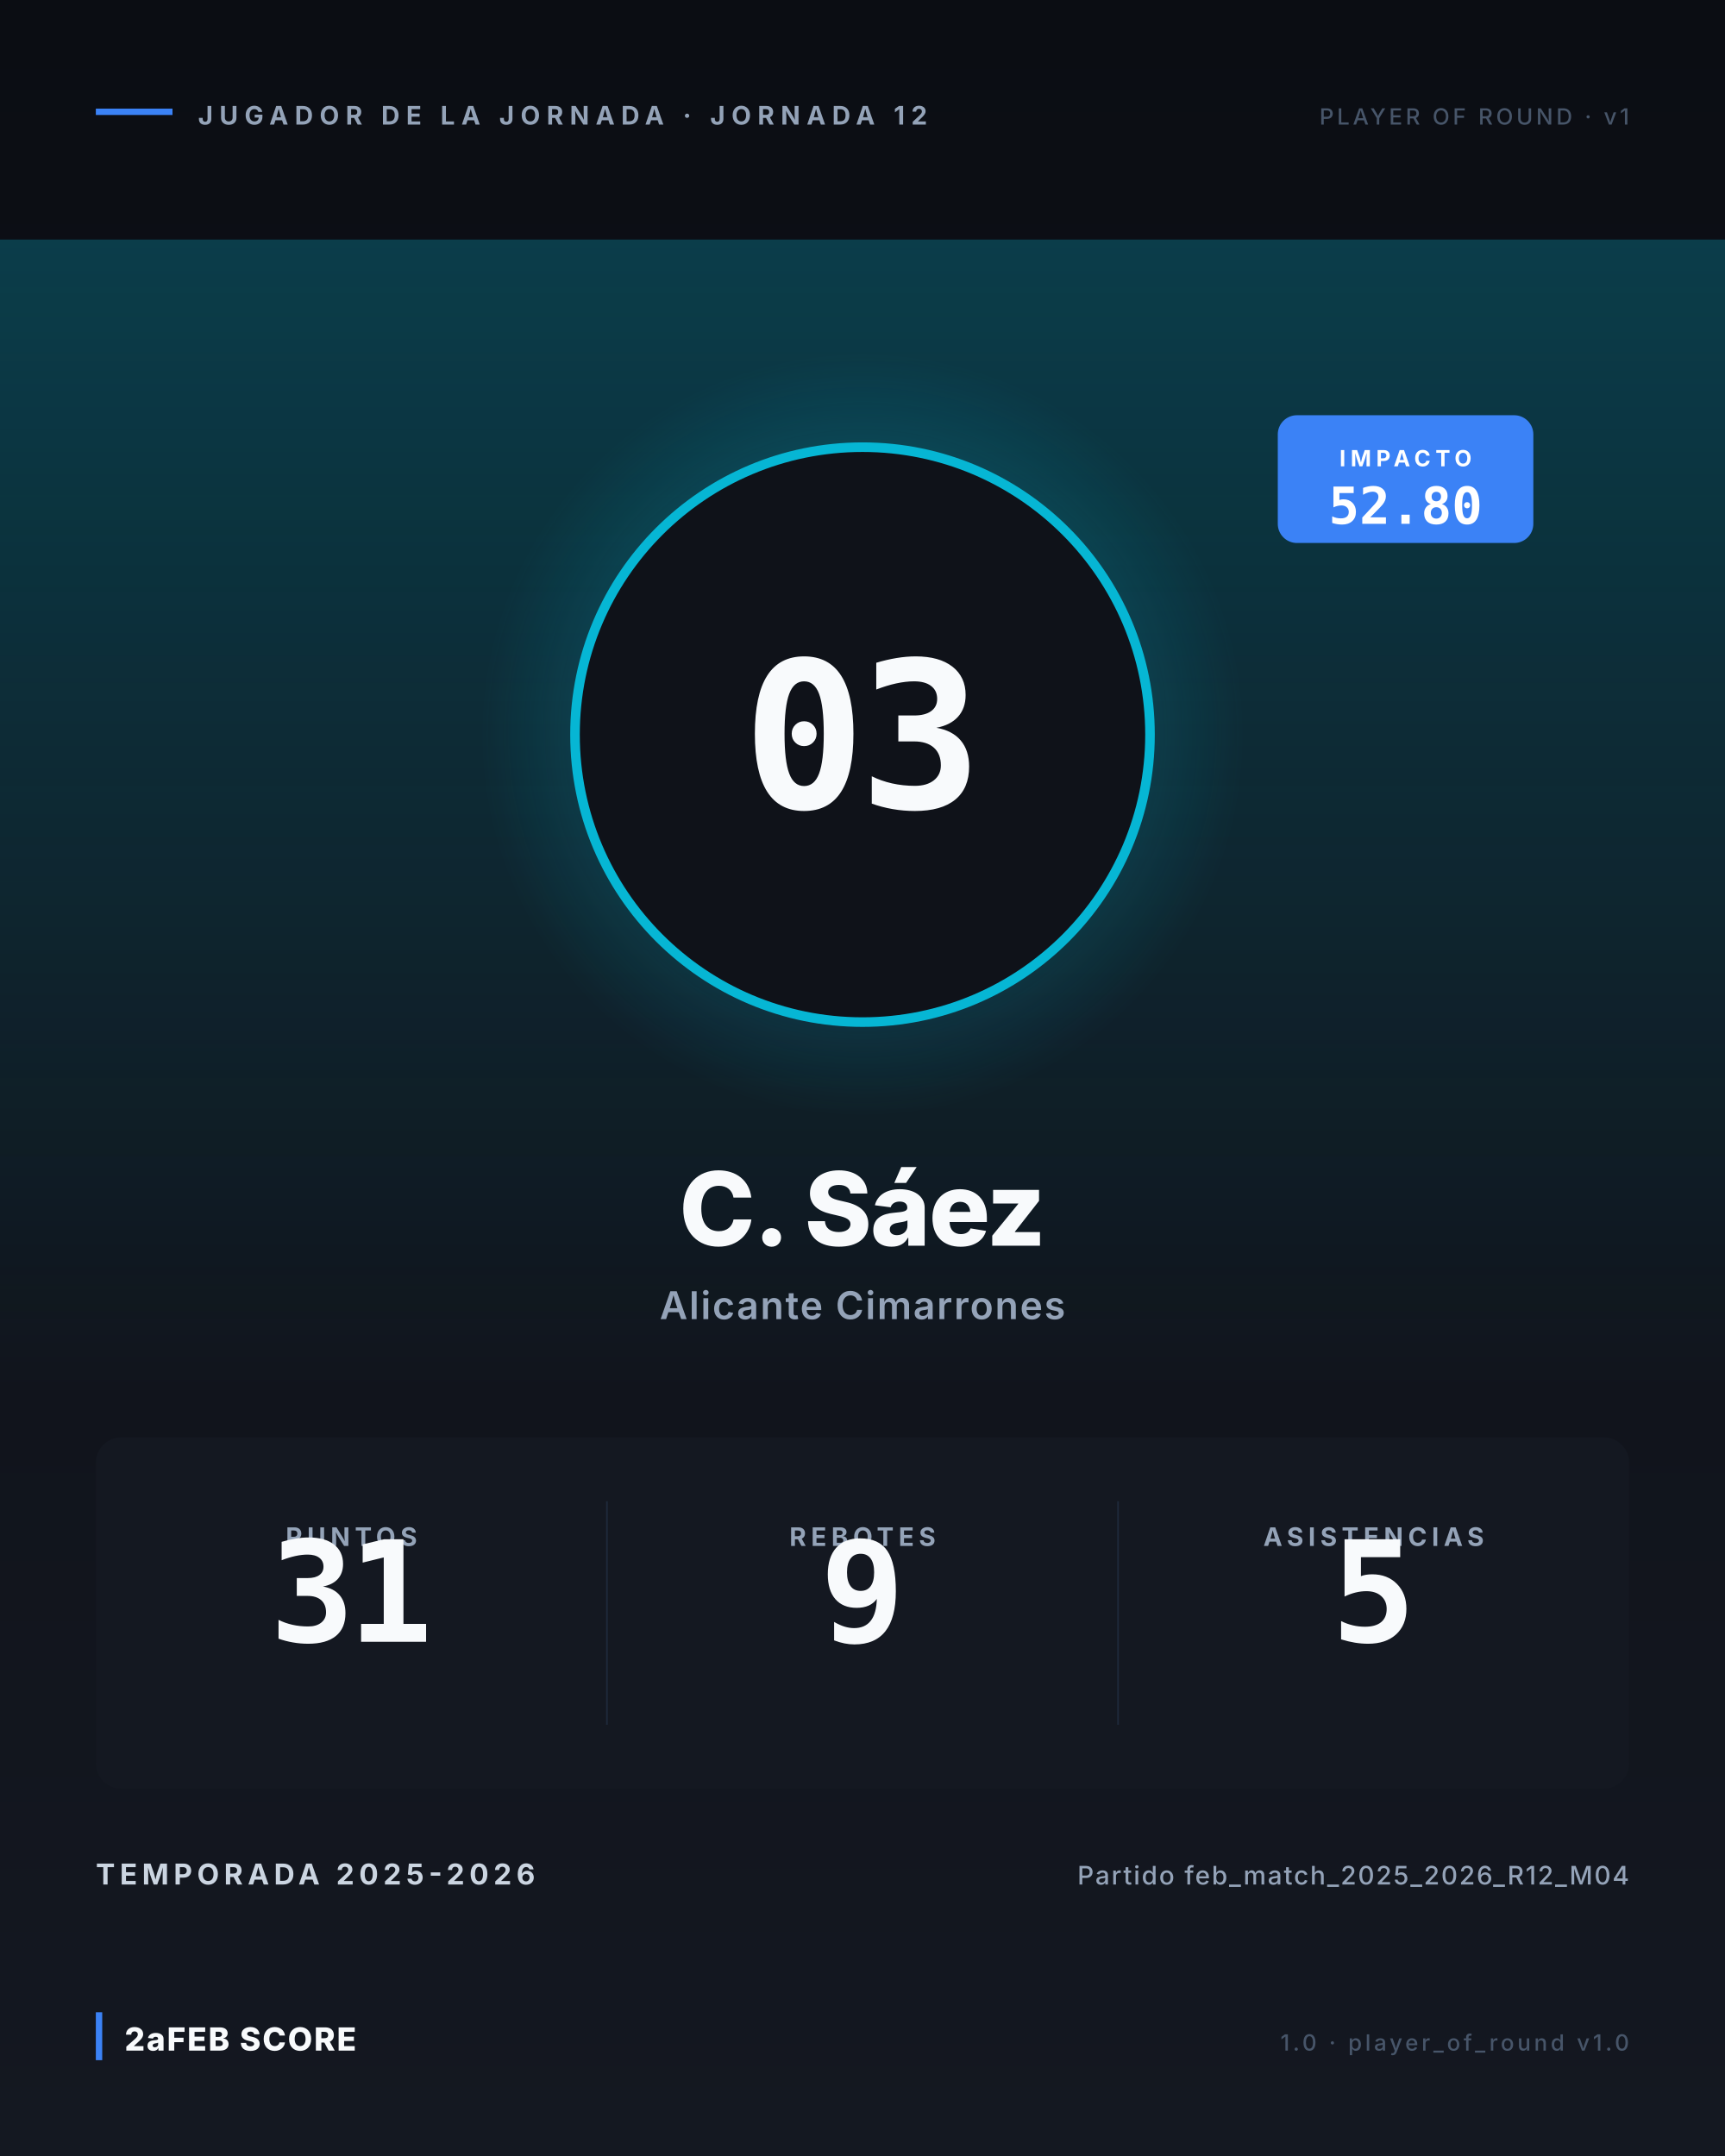
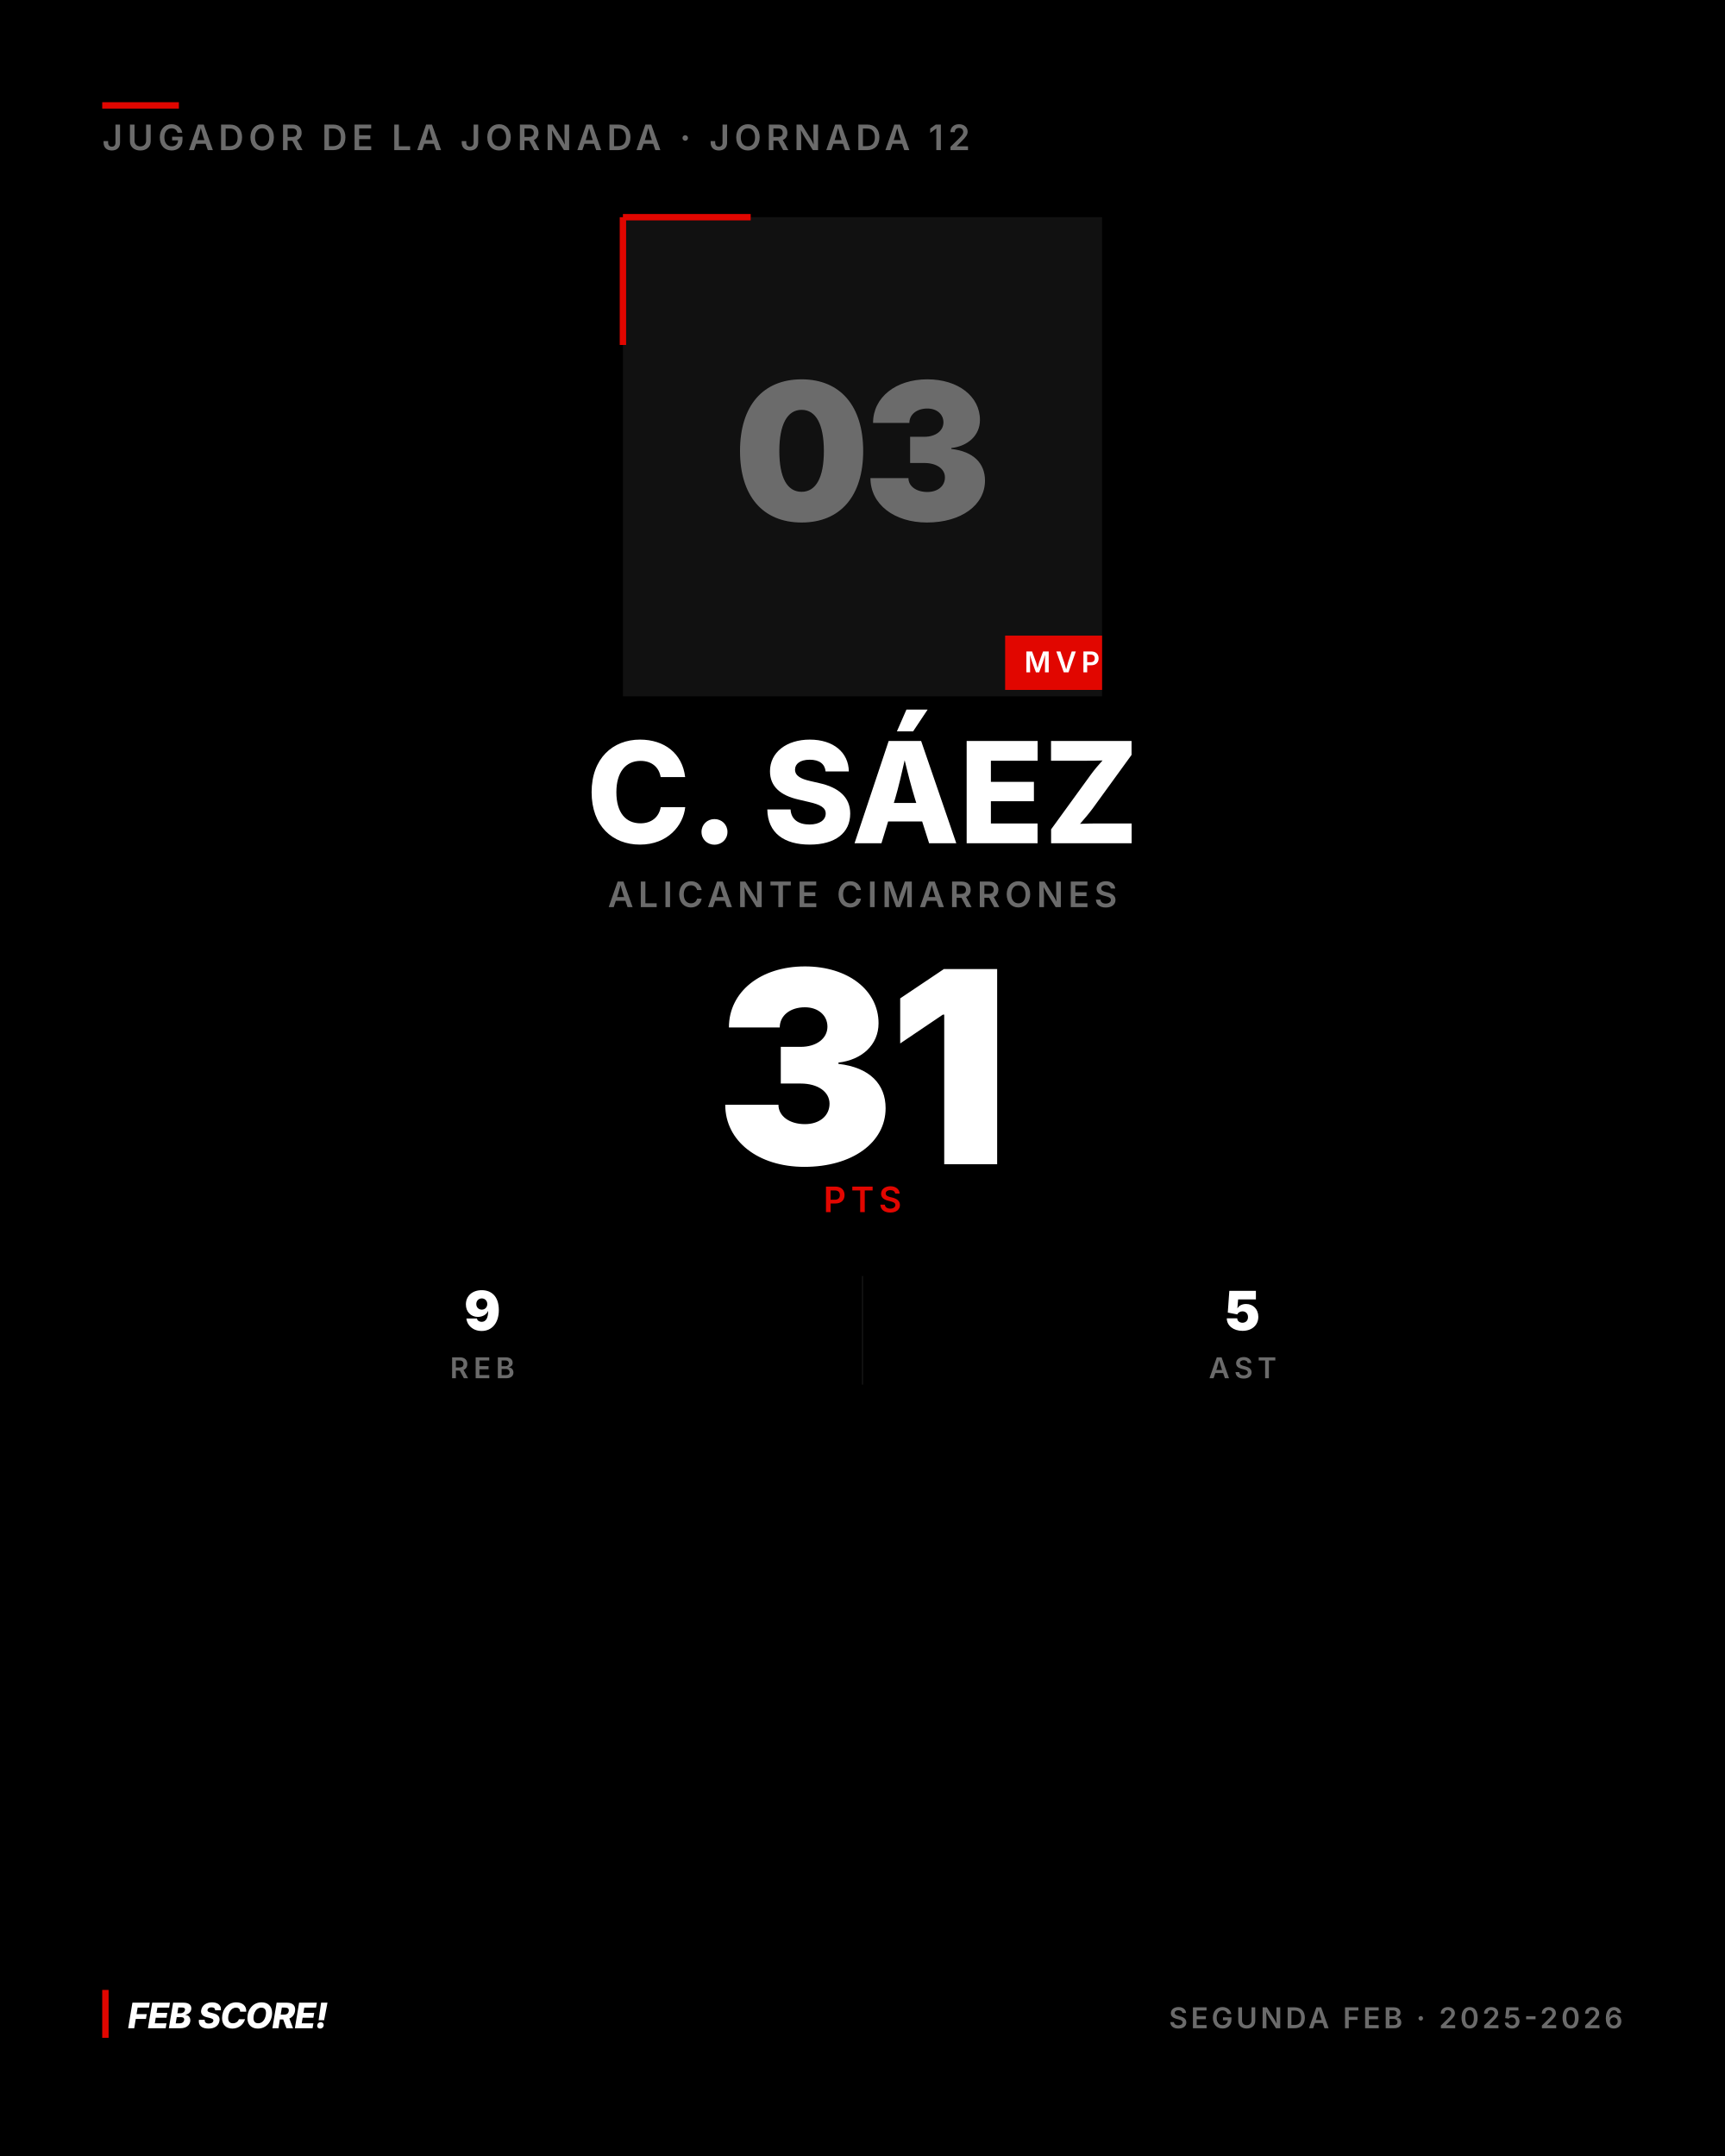
- <svg xmlns="http://www.w3.org/2000/svg" viewBox="0 0 1080 1350" width="1080" height="1350" font-family="Inter, -apple-system, sans-serif">
-   <defs>
-     <linearGradient id="bg" x1="0" y1="0" x2="0" y2="1">
-       <stop offset="0%" stop-color="#0b0d13" />
-       <stop offset="100%" stop-color="#141821" />
-     </linearGradient>
-     <linearGradient id="heroGlow" x1="0.5" y1="0" x2="0.5" y2="1">
-       <stop offset="0%" stop-color="#06b6d4" stop-opacity="0.28" />
-       <stop offset="100%" stop-color="#06b6d4" stop-opacity="0" />
-     </linearGradient>
-     <radialGradient id="portraitGlow" cx="0.5" cy="0.5" r="0.5">
-       <stop offset="0%" stop-color="#06b6d4" stop-opacity="0.5" />
-       <stop offset="100%" stop-color="#06b6d4" stop-opacity="0" />
-     </radialGradient>
-   </defs>
-   <rect width="1080" height="1350" fill="url(#bg)" />
-   <rect x="0" y="150" width="1080" height="720" fill="url(#heroGlow)" />
-   <g transform="translate(60, 60)">
-     <rect x="0" y="8" width="48" height="4" fill="#3b82f6" />
-     <text x="64" y="18" fill="#94a3b8" font-size="16" font-weight="700" letter-spacing="4">
-       JUGADOR DE LA JORNADA · JORNADA 12
-     </text>
-     <text x="960" y="18" fill="#475569" font-size="14" font-weight="500" text-anchor="end" letter-spacing="2">
-       PLAYER OF ROUND · v1
-     </text>
-   </g>
-   <g transform="translate(540, 460)">
-     <circle cx="0" cy="0" r="240" fill="url(#portraitGlow)" />
-     <circle cx="0" cy="0" r="180" fill="#0f1219" stroke="#06b6d4" stroke-width="6" />
-     <text x="0" y="46" fill="#f8fafc" font-size="128" font-weight="900" text-anchor="middle" font-family="'JetBrains Mono', monospace" letter-spacing="-4">
-       03
-     </text>
-   </g>
-   <g transform="translate(880, 300)">
-     <rect x="-80" y="-40" width="160" height="80" rx="12" fill="#3b82f6" />
-     <text x="0" y="-8" fill="#ffffff" font-size="14" font-weight="700" text-anchor="middle" letter-spacing="3">IMPACTO</text>
-     <text x="0" y="28" fill="#ffffff" font-size="32" font-weight="800" text-anchor="middle" font-family="'JetBrains Mono', monospace">
-       52.80
-     </text>
-   </g>
-   <g transform="translate(540, 780)">
-     <text x="0" y="0" fill="#f8fafc" font-size="64" font-weight="800" text-anchor="middle" letter-spacing="-1">
-       C. Sáez
-     </text>
-     <text x="0" y="46" fill="#94a3b8" font-size="24" font-weight="600" text-anchor="middle" letter-spacing="1">
-       Alicante Cimarrones
-     </text>
-   </g>
-   <g transform="translate(60, 900)">
-     <rect x="0" y="0" width="960" height="220" rx="16" fill="#141821" />
-     <g transform="translate(160, 110)">
-       <text x="0" y="-42" fill="#94a3b8" font-size="16" font-weight="700" text-anchor="middle" letter-spacing="3">PUNTOS</text>
-       <text x="0" y="18" fill="#f8fafc" font-size="88" font-weight="900" text-anchor="middle" font-family="'JetBrains Mono', monospace" letter-spacing="-4">
-         31
-       </text>
-     </g>
-     <line x1="320" y1="40" x2="320" y2="180" stroke="#1e293b" stroke-width="1" />
-     <g transform="translate(480, 110)">
-       <text x="0" y="-42" fill="#94a3b8" font-size="16" font-weight="700" text-anchor="middle" letter-spacing="3">REBOTES</text>
-       <text x="0" y="18" fill="#f8fafc" font-size="88" font-weight="900" text-anchor="middle" font-family="'JetBrains Mono', monospace" letter-spacing="-4">
-         9
-       </text>
-     </g>
-     <line x1="640" y1="40" x2="640" y2="180" stroke="#1e293b" stroke-width="1" />
-     <g transform="translate(800, 110)">
-       <text x="0" y="-42" fill="#94a3b8" font-size="16" font-weight="700" text-anchor="middle" letter-spacing="3">ASISTENCIAS</text>
-       <text x="0" y="18" fill="#f8fafc" font-size="88" font-weight="900" text-anchor="middle" font-family="'JetBrains Mono', monospace" letter-spacing="-4">
-         5
-       </text>
-     </g>
-   </g>
-   <g transform="translate(60, 1180)">
-     <text x="0" y="0" fill="#cbd5e1" font-size="18" font-weight="700" letter-spacing="3">
-       TEMPORADA 2025-2026
-     </text>
-     <text x="960" y="0" fill="#94a3b8" font-size="16" font-weight="500" text-anchor="end" letter-spacing="1">
-       Partido feb_match_2025_2026_R12_M04
-     </text>
-   </g>
-   <g transform="translate(60, 1260)">
-     <rect x="0" y="0" width="4" height="30" fill="#3b82f6" />
-     <text x="18" y="24" fill="#f8fafc" font-size="20" font-weight="800" letter-spacing="1">2aFEB SCORE</text>
-     <text x="960" y="24" fill="#475569" font-size="14" font-weight="500" text-anchor="end" letter-spacing="2">
-       1.0 · player_of_round v1.0
-     </text>
-   </g>
+ <svg xmlns="http://www.w3.org/2000/svg" viewBox="0 0 1080 1350" width="1080" height="1350" font-family="Inter, -apple-system, BlinkMacSystemFont, 'Segoe UI', sans-serif">
+   <rect x="0" y="0" width="1080" height="1350" fill="#000000" />
+   <rect x="64" y="64" width="48" height="4" fill="#E10600" />
+   <text x="64" y="94" fill="#6B6B6B" font-family="Inter, -apple-system, BlinkMacSystemFont, 'Segoe UI', sans-serif" font-size="22" font-weight="600" text-anchor="start" letter-spacing="3">JUGADOR DE LA JORNADA · JORNADA 12</text>
+   <rect x="390" y="136" width="300" height="300" fill="#111111" />
+   <line x1="390" y1="136" x2="470" y2="136" stroke="#E10600" stroke-width="4" />
+   <line x1="390" y1="136" x2="390" y2="216" stroke="#E10600" stroke-width="4" />
+   <text x="540" y="326" fill="#6B6B6B" font-family="Inter, -apple-system, BlinkMacSystemFont, 'Segoe UI', sans-serif" font-size="120" font-weight="900" text-anchor="middle" letter-spacing="-4">03</text>
+   <rect x="629.3" y="398" width="60.7" height="34" fill="#E10600" />
+   <text x="641.3" y="421" fill="#FFFFFF" font-family="Inter, -apple-system, BlinkMacSystemFont, 'Segoe UI', sans-serif" font-size="18" font-weight="600" text-anchor="start" letter-spacing="3">MVP</text>
+   <text x="540" y="528" fill="#FFFFFF" font-family="Inter, -apple-system, BlinkMacSystemFont, 'Segoe UI', sans-serif" font-size="88" font-weight="800" text-anchor="middle" letter-spacing="-0.5">C. SÁEZ</text>
+   <text x="540" y="568" fill="#6B6B6B" font-family="Inter, -apple-system, BlinkMacSystemFont, 'Segoe UI', sans-serif" font-size="22" font-weight="600" text-anchor="middle" letter-spacing="3">ALICANTE CIMARRONES</text>
+   <text x="540" y="729.0" fill="#FFFFFF" font-family="Inter, -apple-system, BlinkMacSystemFont, 'Segoe UI', sans-serif" font-size="168" font-weight="900" text-anchor="middle" letter-spacing="-4">31</text>
+   <text x="540" y="759.0" fill="#E10600" font-family="Inter, -apple-system, BlinkMacSystemFont, 'Segoe UI', sans-serif" font-size="22" font-weight="600" text-anchor="middle" letter-spacing="3">PTS</text>
+   <text x="302" y="833" fill="#FFFFFF" font-family="Inter, -apple-system, BlinkMacSystemFont, 'Segoe UI', sans-serif" font-size="34" font-weight="900" text-anchor="middle" letter-spacing="0">9</text>
+   <text x="302" y="863" fill="#6B6B6B" font-family="Inter, -apple-system, BlinkMacSystemFont, 'Segoe UI', sans-serif" font-size="18" font-weight="600" text-anchor="middle" letter-spacing="3">REB</text>
+   <text x="778" y="833" fill="#FFFFFF" font-family="Inter, -apple-system, BlinkMacSystemFont, 'Segoe UI', sans-serif" font-size="34" font-weight="900" text-anchor="middle" letter-spacing="0">5</text>
+   <text x="778" y="863" fill="#6B6B6B" font-family="Inter, -apple-system, BlinkMacSystemFont, 'Segoe UI', sans-serif" font-size="18" font-weight="600" text-anchor="middle" letter-spacing="3">AST</text>
+   <line x1="540" y1="799" x2="540" y2="867" stroke="#111111" stroke-width="1" />
+   <rect x="64" y="1246" width="4" height="30" fill="#E10600" />
+   <text x="80" y="1270" fill="#FFFFFF" font-family="Inter, -apple-system, BlinkMacSystemFont, 'Segoe UI', sans-serif" font-size="22" font-weight="800" text-anchor="start" letter-spacing="-0.5" font-style="italic">FEB SCORE!</text>
+   <text x="1016" y="1270" fill="#6B6B6B" font-family="Inter, -apple-system, BlinkMacSystemFont, 'Segoe UI', sans-serif" font-size="18" font-weight="600" text-anchor="end" letter-spacing="2">SEGUNDA FEB · 2025-2026</text>
</svg>
